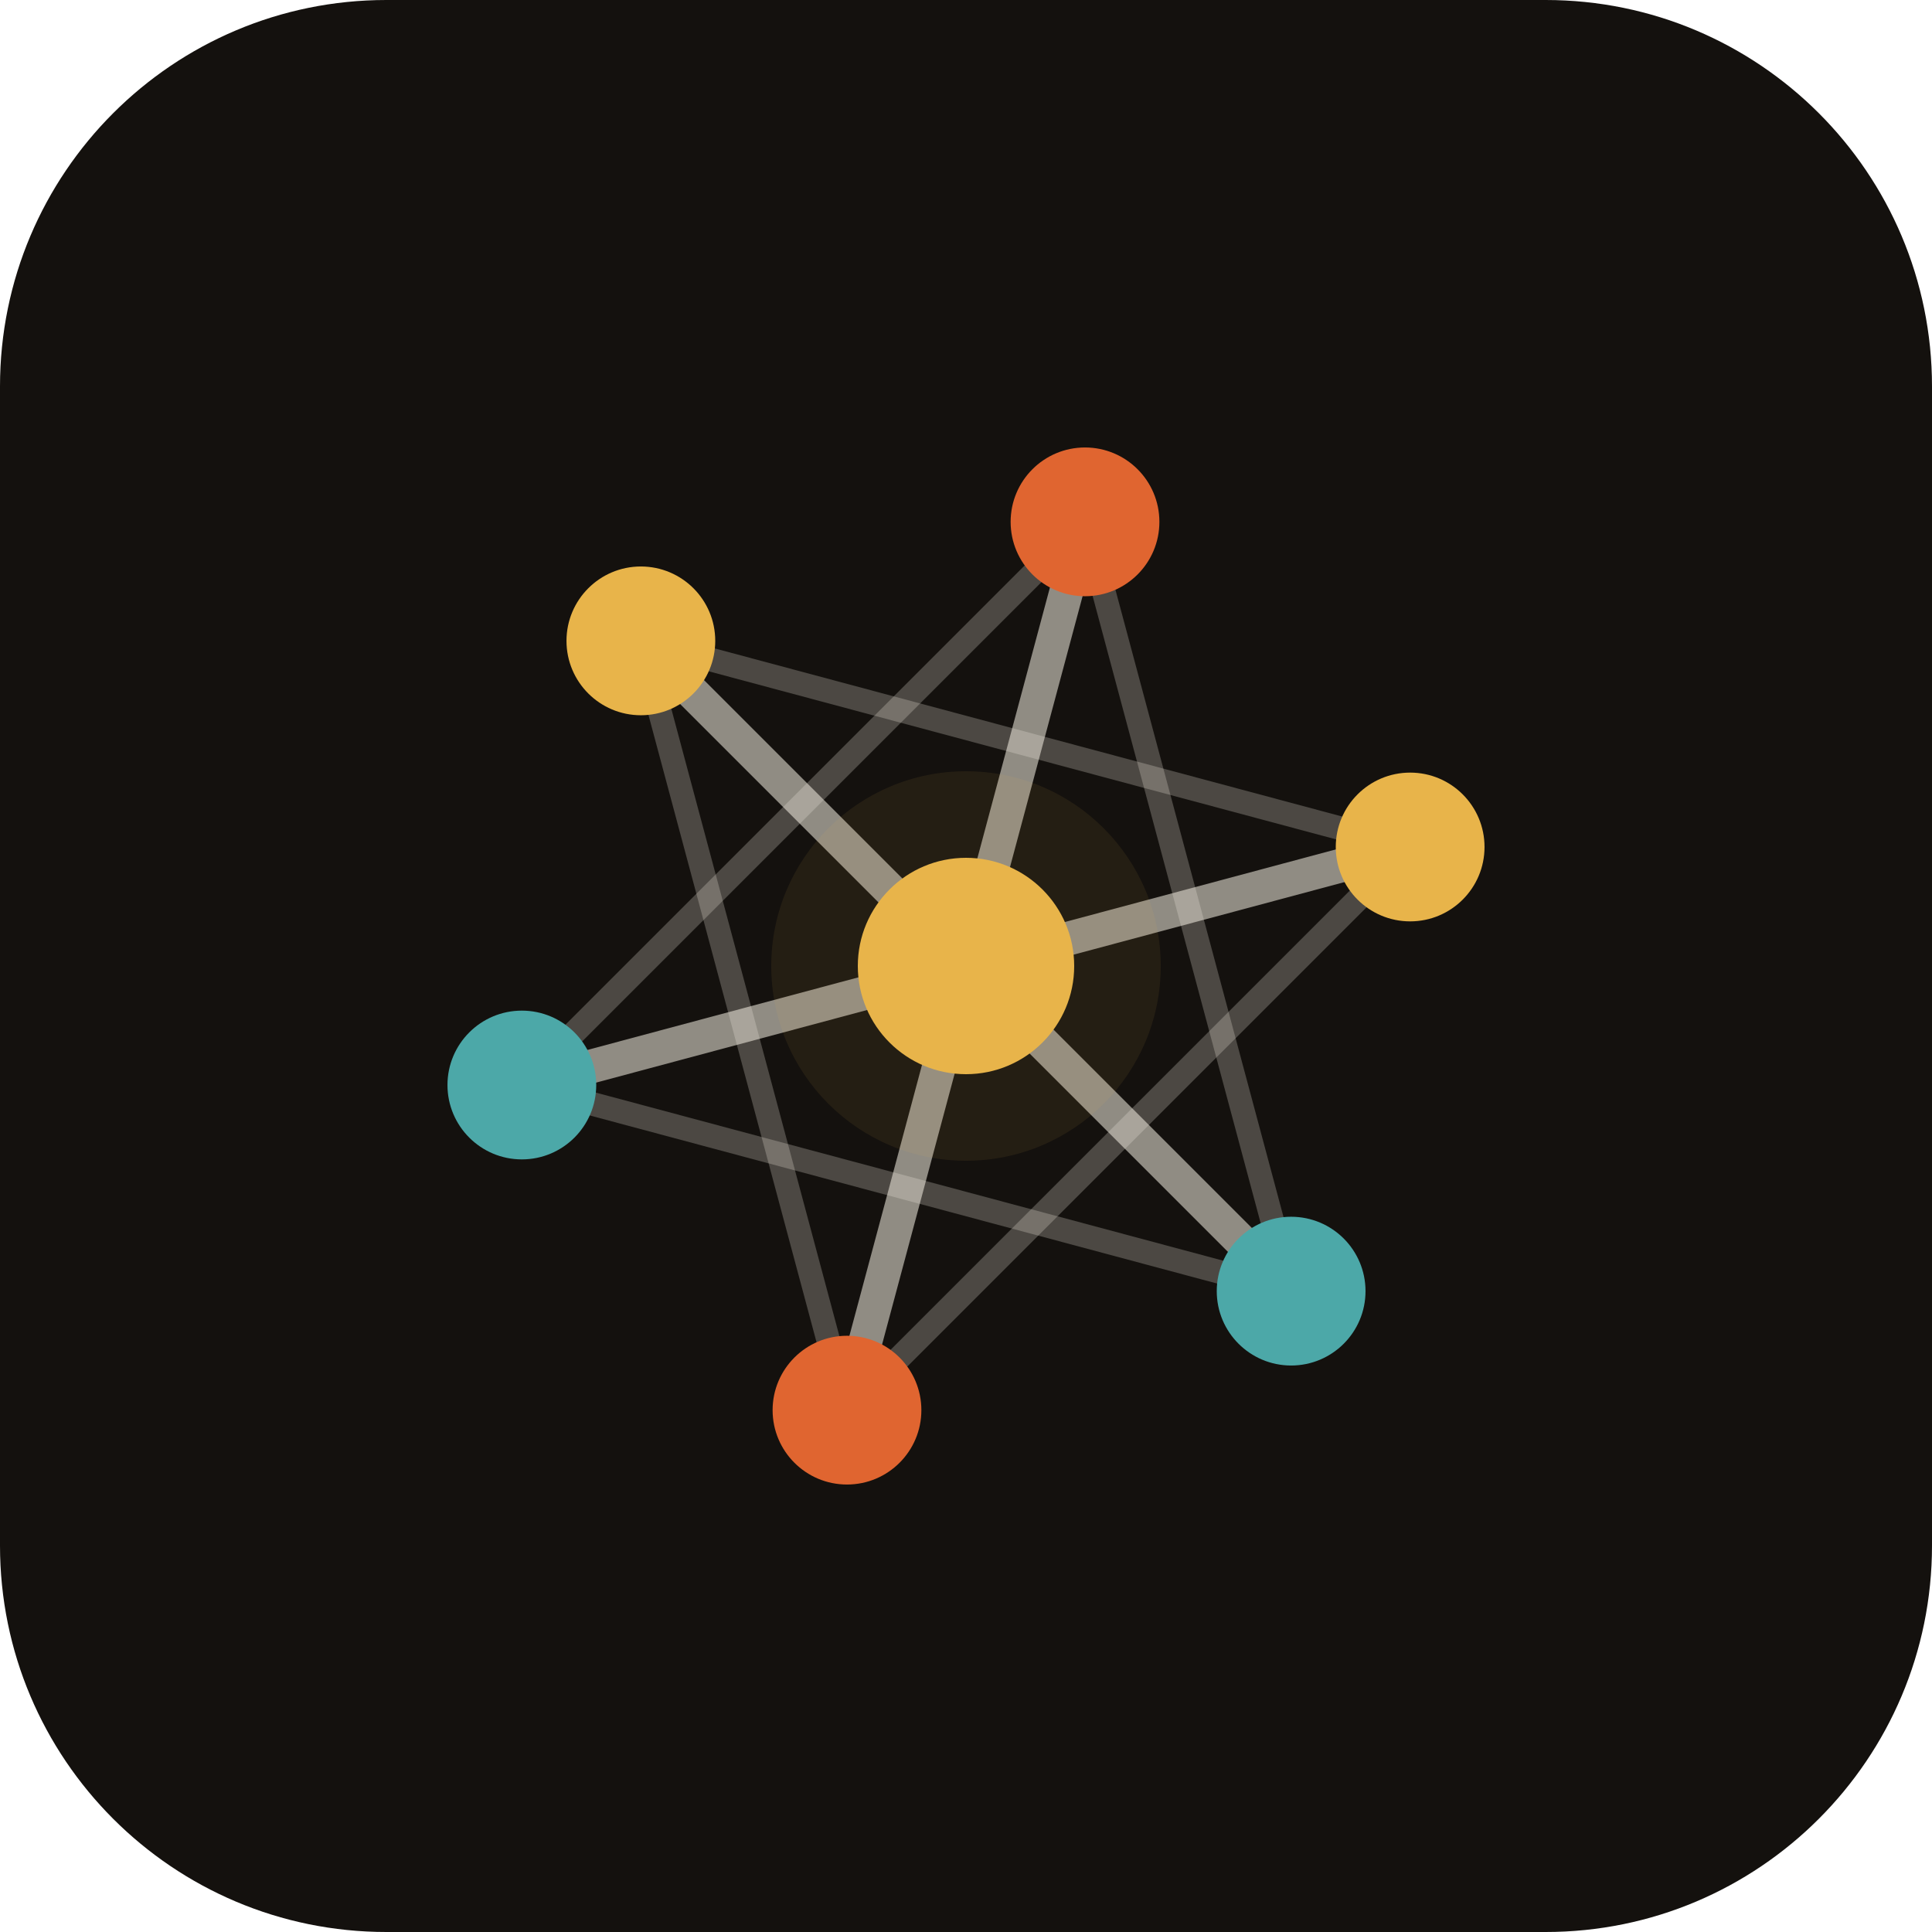
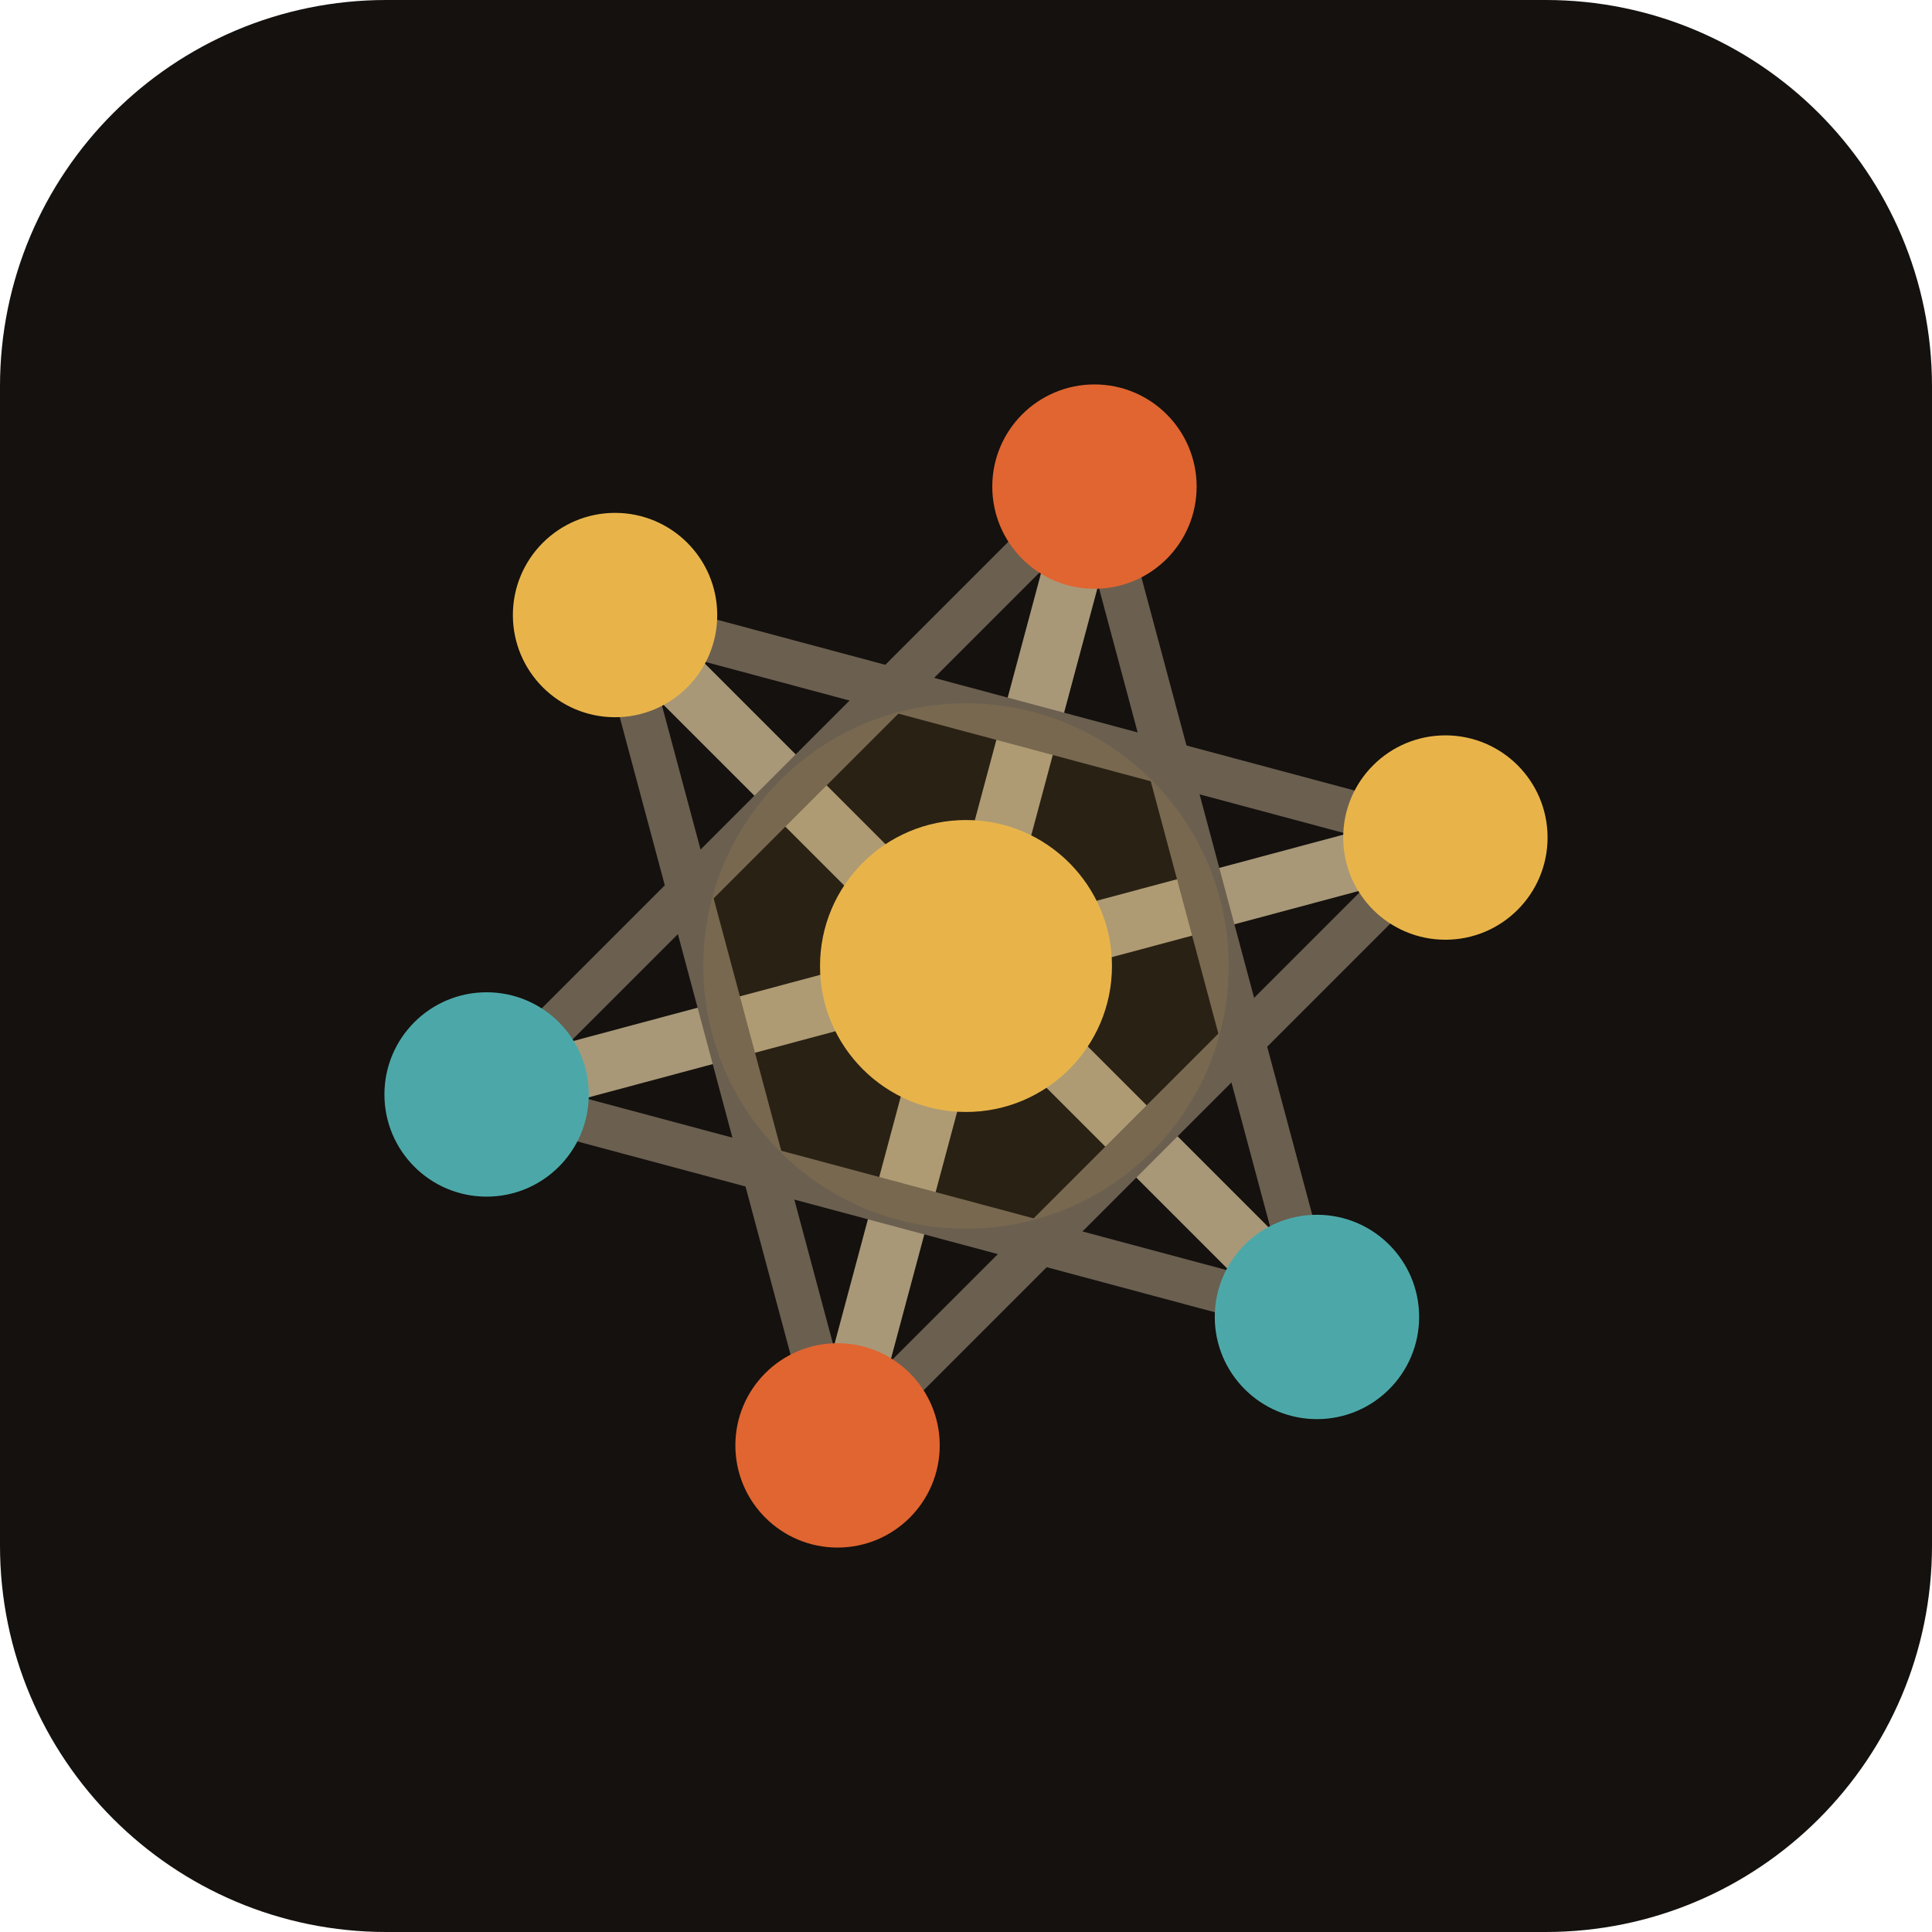
<svg xmlns="http://www.w3.org/2000/svg" viewBox="0 0 180 180" width="180" height="180">
  <rect width="180" height="180" rx="36" fill="#14110e" />
-   <g transform="translate(27,27)">
-     <line x1="63" y1="63" x2="74.088" y2="21.62" stroke="#f5f0e4" stroke-width="3.15" opacity="0.55" />
-     <line x1="63" y1="63" x2="104.38" y2="51.912" stroke="#f5f0e4" stroke-width="3.15" opacity="0.55" />
-     <line x1="63" y1="63" x2="93.292" y2="93.292" stroke="#f5f0e4" stroke-width="3.15" opacity="0.55" />
-     <line x1="63" y1="63" x2="51.912" y2="104.38" stroke="#f5f0e4" stroke-width="3.15" opacity="0.55" />
-     <line x1="63" y1="63" x2="21.62" y2="74.088" stroke="#f5f0e4" stroke-width="3.15" opacity="0.55" />
-     <line x1="63" y1="63" x2="32.708" y2="32.708" stroke="#f5f0e4" stroke-width="3.15" opacity="0.55" />
-     <line x1="74.088" y1="21.62" x2="93.292" y2="93.292" stroke="#f5f0e4" stroke-width="2.205" opacity="0.248" />
-     <line x1="104.38" y1="51.912" x2="51.912" y2="104.38" stroke="#f5f0e4" stroke-width="2.205" opacity="0.248" />
-     <line x1="93.292" y1="93.292" x2="21.62" y2="74.088" stroke="#f5f0e4" stroke-width="2.205" opacity="0.248" />
-     <line x1="51.912" y1="104.38" x2="32.708" y2="32.708" stroke="#f5f0e4" stroke-width="2.205" opacity="0.248" />
-     <line x1="21.62" y1="74.088" x2="74.088" y2="21.62" stroke="#f5f0e4" stroke-width="2.205" opacity="0.248" />
-     <line x1="32.708" y1="32.708" x2="104.38" y2="51.912" stroke="#f5f0e4" stroke-width="2.205" opacity="0.248" />
-     <circle cx="63" cy="63" r="18.144" fill="#e8b44a" opacity=".08" />
-     <circle cx="63" cy="63" r="10.08" fill="#e8b44a" />
-     <circle cx="74.088" cy="21.62" r="6.93" fill="#e06530" />
-     <circle cx="104.38" cy="51.912" r="6.93" fill="#e8b44a" />
-     <circle cx="93.292" cy="93.292" r="6.93" fill="#4ca8a8" />
-     <circle cx="51.912" cy="104.38" r="6.93" fill="#e06530" />
-     <circle cx="21.62" cy="74.088" r="6.93" fill="#4ca8a8" />
-     <circle cx="32.708" cy="32.708" r="6.93" fill="#e8b44a" />
+   <g transform="translate(22,22)">
+     <line x1="68" y1="68" x2="79.968" y2="23.336" stroke="#a89878" stroke-width="5.44" />
+     <line x1="68" y1="68" x2="112.664" y2="56.032" stroke="#a89878" stroke-width="5.44" />
+     <line x1="68" y1="68" x2="100.697" y2="100.697" stroke="#a89878" stroke-width="5.44" />
+     <line x1="68" y1="68" x2="56.032" y2="112.664" stroke="#a89878" stroke-width="5.44" />
+     <line x1="68" y1="68" x2="23.336" y2="79.968" stroke="#a89878" stroke-width="5.44" />
+     <line x1="68" y1="68" x2="35.303" y2="35.303" stroke="#a89878" stroke-width="5.44" />
+     <line x1="79.968" y1="23.336" x2="100.697" y2="100.697" stroke="#6b5f50" stroke-width="4.08" />
+     <line x1="112.664" y1="56.032" x2="56.032" y2="112.664" stroke="#6b5f50" stroke-width="4.08" />
+     <line x1="100.697" y1="100.697" x2="23.336" y2="79.968" stroke="#6b5f50" stroke-width="4.08" />
+     <line x1="56.032" y1="112.664" x2="35.303" y2="35.303" stroke="#6b5f50" stroke-width="4.08" />
+     <line x1="23.336" y1="79.968" x2="79.968" y2="23.336" stroke="#6b5f50" stroke-width="4.08" />
+     <line x1="35.303" y1="35.303" x2="112.664" y2="56.032" stroke="#6b5f50" stroke-width="4.08" />
+     <circle cx="68" cy="68" r="24.48" fill="#e8b44a" opacity=".1" />
+     <circle cx="68" cy="68" r="13.6" fill="#e8b44a" />
+     <circle cx="79.968" cy="23.336" r="9.52" fill="#e06530" />
+     <circle cx="112.664" cy="56.032" r="9.52" fill="#e8b44a" />
+     <circle cx="100.697" cy="100.697" r="9.52" fill="#4ca8a8" />
+     <circle cx="56.032" cy="112.664" r="9.52" fill="#e06530" />
+     <circle cx="23.336" cy="79.968" r="9.52" fill="#4ca8a8" />
+     <circle cx="35.303" cy="35.303" r="9.52" fill="#e8b44a" />
  </g>
</svg>
